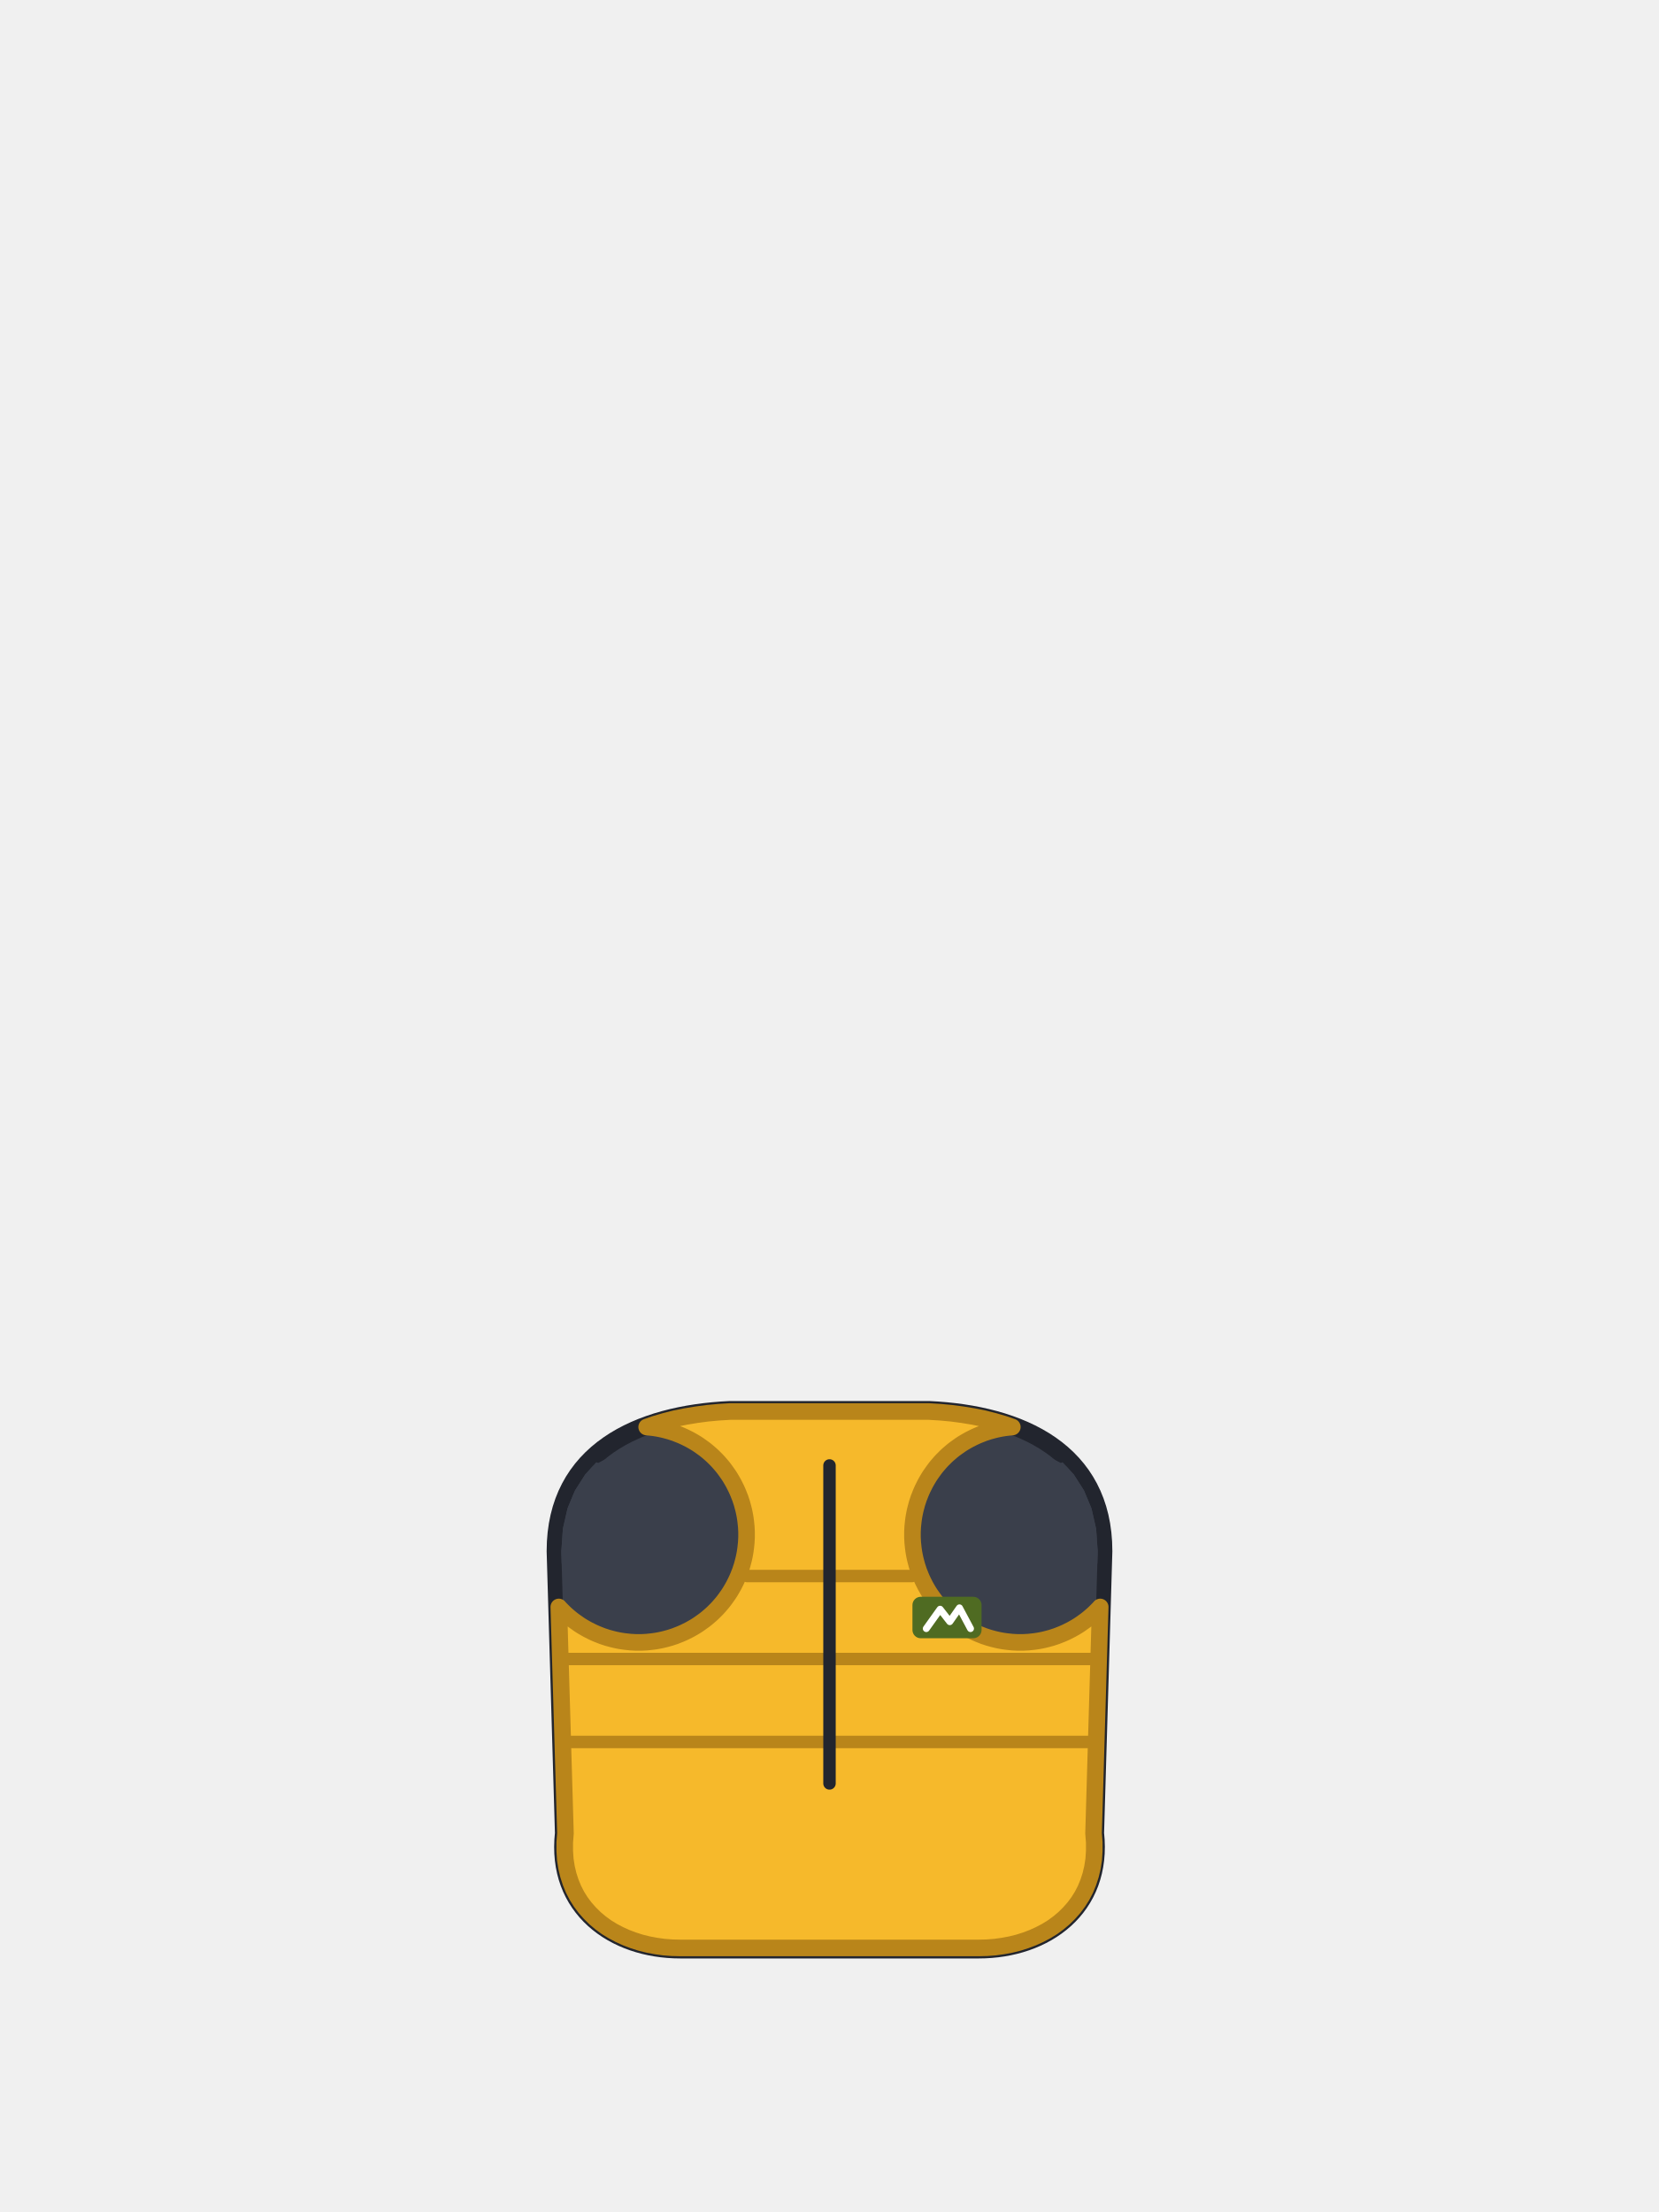
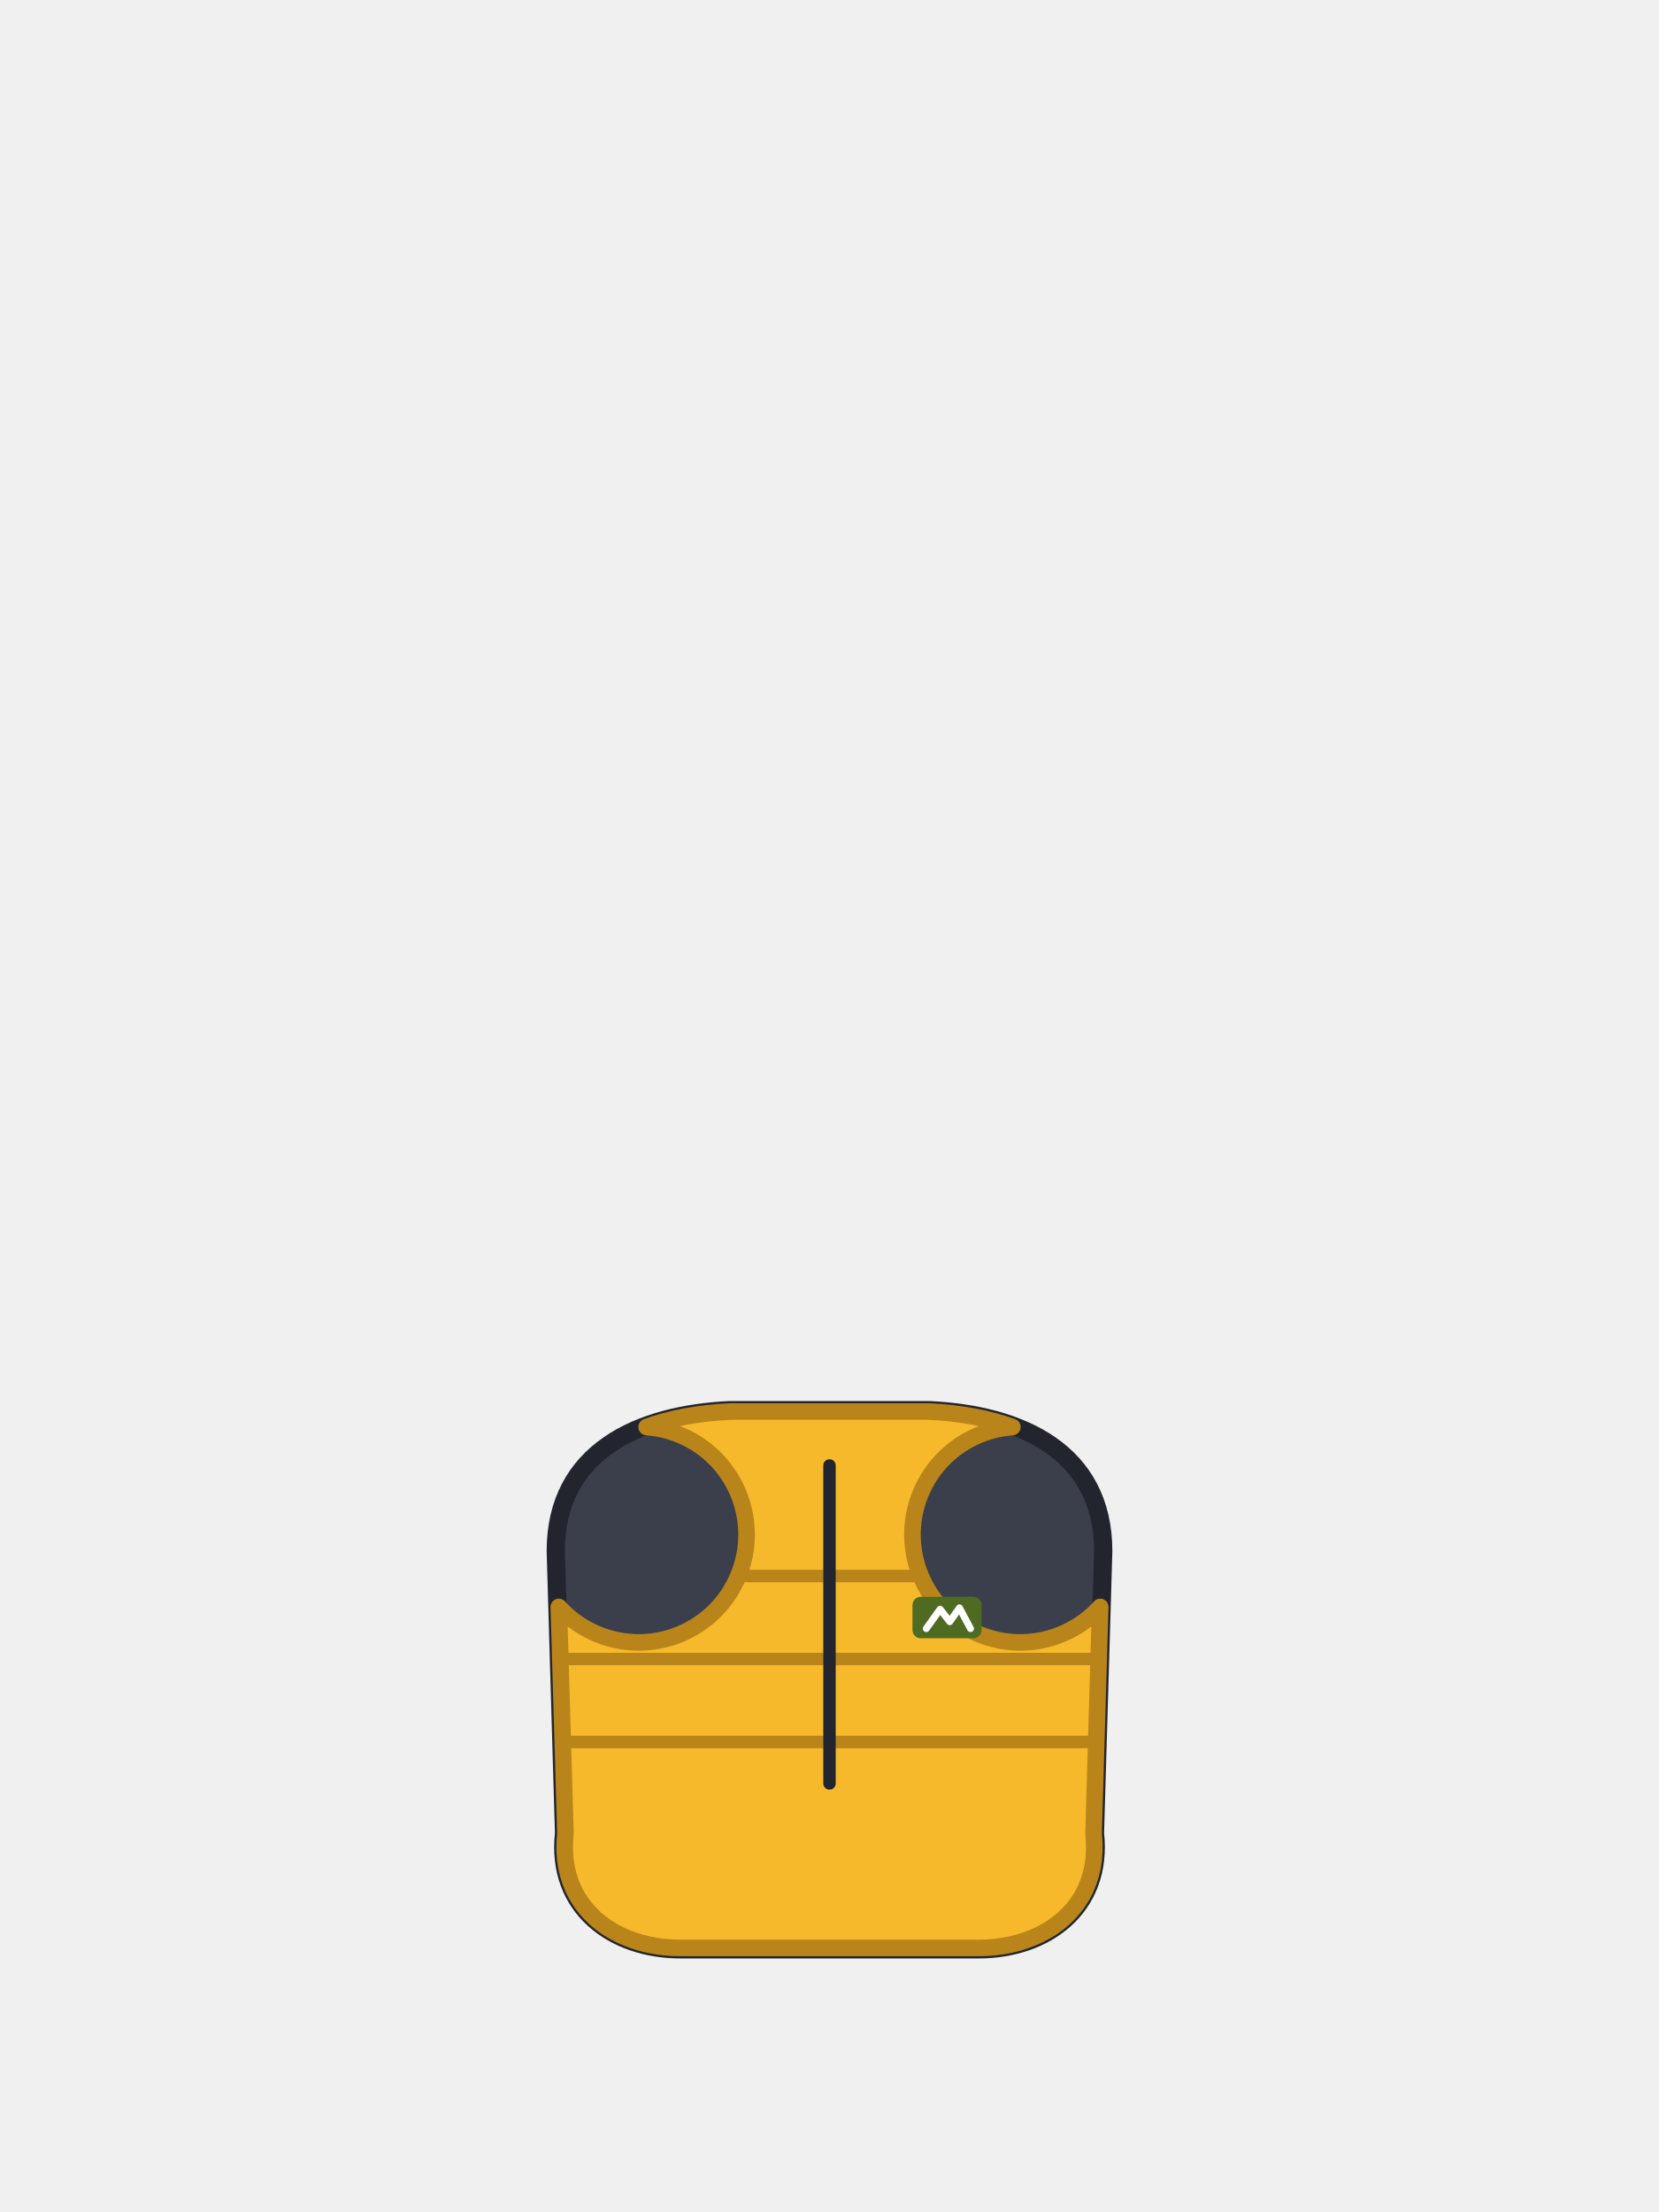
<svg xmlns="http://www.w3.org/2000/svg" viewBox="0 0 240 320">
  <circle cx="92.4" cy="222" r="11.4" fill="#3A3F4B" />
  <circle cx="147.6" cy="222" r="11.4" fill="#3A3F4B" />
  <path d="M 80.4 224.4 C 80.4 210 92.4 204.6 105.6 204 L 134.4 204 C 147.6 204.6 159.6 210 159.6 224.4 L 158.4 265.2 C 159.6 276 151.2 282 141.6 282 L 98.4 282 C 88.8 282 80.4 276 81.6 265.2 Z" fill="#3A3F4B" stroke="#22252E" stroke-width="2.64" />
-   <path d="M 104.12 219.97 L 104.07 219.68 L 104.01 219.39 L 103.94 219.11 L 103.87 218.83 L 103.79 218.55 L 103.70 218.27 L 103.60 217.99 L 103.50 217.72 L 103.39 217.45 L 103.28 217.18 L 103.16 216.91 L 103.03 216.65 L 102.89 216.39 L 102.75 216.13 L 102.61 215.88 L 102.45 215.63 L 102.29 215.39 L 102.13 215.15 L 101.96 214.91 L 101.78 214.68 L 101.60 214.45 L 101.41 214.23 L 101.22 214.01 L 101.02 213.79 L 100.81 213.59 L 100.61 213.38 L 100.39 213.18 L 100.17 212.99 L 99.95 212.80 L 99.72 212.62 L 99.49 212.44 L 99.25 212.27 L 99.01 212.11 L 98.77 211.95 L 98.52 211.79 L 98.27 211.65 L 98.01 211.51 L 97.75 211.37 L 97.49 211.24 L 97.22 211.12 L 96.95 211.01 L 96.68 210.90 L 96.41 210.80 L 96.13 210.70 L 95.85 210.61 L 95.57 210.53 L 95.29 210.46 L 95.01 210.39 L 94.72 210.33 L 94.43 210.28 L 94.15 210.23 L 93.86 210.19 L 93.57 210.16 L 93.28 210.13 L 92.98 210.11 L 92.69 210.10 L 92.40 210.10 L 92.11 210.10 L 91.82 210.11 L 91.52 210.13 L 91.23 210.16 L 90.94 210.19 L 90.65 210.23 L 90.37 210.28 L 90.08 210.33 L 89.79 210.39 L 89.51 210.46 L 89.23 210.53 L 88.95 210.61 L 88.67 210.70 L 88.39 210.80 L 88.12 210.90 L 87.85 211.01 L 87.58 211.12 L 87.31 211.24 L 87.05 211.37 L 86.79 211.51 L 86.53 211.65 L 86.28 211.79 L 86.03 211.95 L 85.79 212.11 L 85.69 212.18 L 84.67 213.30 L 84.64 213.33 L 84.62 213.37 L 83.22 215.56 L 83.19 215.60 L 83.18 215.63 L 82.85 216.40 L 82.13 218.14 L 82.12 218.18 L 82.10 218.22 L 81.72 219.88 L 81.45 221.07 L 81.44 221.10 L 81.43 221.14 L 81.23 224.06 L 81.20 224.39 L 81.20 224.44 L 81.21 224.68 L 81.25 226.16 L 81.30 226.28 L 81.41 226.55 L 81.52 226.82 L 81.64 227.09 L 81.77 227.35 L 81.91 227.61 L 82.05 227.87 L 82.19 228.12 L 82.35 228.37 L 82.51 228.61 L 82.67 228.85 L 82.84 229.09 L 83.02 229.32 L 83.20 229.55 L 83.39 229.77 L 83.58 229.99 L 83.78 230.21 L 83.99 230.41 L 84.19 230.62 L 84.41 230.82 L 84.63 231.01 L 84.85 231.20 L 85.08 231.38 L 85.31 231.56 L 85.55 231.73 L 85.79 231.89 L 86.03 232.05 L 86.28 232.21 L 86.53 232.35 L 86.79 232.49 L 87.05 232.63 L 87.31 232.76 L 87.58 232.88 L 87.85 232.99 L 88.12 233.10 L 88.39 233.20 L 88.67 233.30 L 88.95 233.39 L 89.23 233.47 L 89.51 233.54 L 89.79 233.61 L 90.08 233.67 L 90.37 233.72 L 90.65 233.77 L 90.94 233.81 L 91.23 233.84 L 91.52 233.87 L 91.82 233.89 L 92.11 233.90 L 92.40 233.90 L 92.69 233.90 L 92.98 233.89 L 93.28 233.87 L 93.57 233.84 L 93.86 233.81 L 94.15 233.77 L 94.43 233.72 L 94.72 233.67 L 95.01 233.61 L 95.29 233.54 L 95.57 233.47 L 95.85 233.39 L 96.13 233.30 L 96.41 233.20 L 96.68 233.10 L 96.95 232.99 L 97.22 232.88 L 97.49 232.76 L 97.75 232.63 L 98.01 232.49 L 98.10 232.44 L 99.29 230.97 L 99.31 230.95 L 100.60 229.13 L 100.62 229.09 L 100.62 229.09 L 101.12 228.26 L 101.72 227.25 L 101.74 227.22 L 102.67 225.36 L 102.69 225.32 L 103.31 223.76 L 103.44 223.44 L 103.44 223.44 L 103.45 223.40 L 104.03 221.49 L 104.04 221.45 L 104.06 221.35 L 104.22 220.59 L 104.17 220.25 Z" fill="#3A3F4B" />
-   <path d="M 95.31 214.66 L 92.63 213.85 L 92.59 213.85 L 90.07 213.00 L 90.04 212.98 L 87.45 212.01 L 87.42 212.00 L 86.27 211.54 L 86.11 211.70 L 84.67 213.30 L 84.64 213.33 L 84.62 213.37 L 83.22 215.56 L 83.19 215.60 L 83.18 215.63 L 82.85 216.40 L 82.13 218.14 L 82.12 218.18 L 82.10 218.22 L 81.72 219.88 L 81.45 221.07 L 81.44 221.10 L 81.43 221.14 L 81.23 224.06 L 81.20 224.39 L 81.20 224.44 L 81.63 239.07 L 81.64 239.11 L 81.64 239.16 L 81.66 239.21 L 81.68 239.26 L 81.70 239.30 L 81.73 239.34 L 81.76 239.38 L 81.79 239.42 L 81.83 239.45 L 81.87 239.48 L 81.91 239.50 L 81.96 239.52 L 82.00 239.53 L 82.05 239.54 L 82.10 239.55 L 82.15 239.55 L 82.20 239.55 L 82.57 239.50 L 82.58 239.49 L 84.20 239.24 L 84.62 239.17 L 84.63 239.17 L 85.19 239.07 L 86.49 238.84 L 86.51 238.83 L 87.64 238.60 L 88.20 238.48 L 88.22 238.48 L 89.74 238.11 L 89.76 238.11 L 91.11 237.72 L 91.14 237.72 L 91.78 237.50 L 92.32 237.32 L 92.35 237.31 L 92.87 237.09 L 93.35 236.89 L 93.39 236.87 L 94.10 236.51 L 94.23 236.44 L 94.27 236.42 L 94.31 236.39 L 94.35 236.36 L 96.16 234.60 L 96.18 234.58 L 97.38 233.28 L 97.82 232.80 L 97.84 232.77 L 98.71 231.70 L 99.29 230.97 L 99.31 230.95 L 100.60 229.13 L 100.62 229.09 L 101.12 228.26 L 101.72 227.25 L 101.74 227.22 L 102.67 225.36 L 102.69 225.32 L 103.31 223.76 L 103.44 223.44 L 103.45 223.40 L 104.03 221.49 L 104.04 221.45 L 104.44 219.53 L 104.45 219.48 L 104.62 217.92 L 104.67 217.54 L 104.67 217.50 L 104.69 216.79 L 103.40 216.57 L 103.37 216.56 L 100.61 216.00 L 100.58 216.00 L 97.97 215.38 L 97.94 215.38 L 95.34 214.68 Z" fill="#3A3F4B" />
-   <path d="M 153.97 211.95 L 153.72 211.79 L 153.47 211.65 L 153.21 211.51 L 152.95 211.37 L 152.69 211.24 L 152.42 211.12 L 152.15 211.01 L 151.88 210.90 L 151.61 210.80 L 151.33 210.70 L 151.05 210.61 L 150.77 210.53 L 150.49 210.46 L 150.21 210.39 L 149.92 210.33 L 149.63 210.28 L 149.35 210.23 L 149.06 210.19 L 148.77 210.16 L 148.48 210.13 L 148.18 210.11 L 147.89 210.10 L 147.60 210.10 L 147.31 210.10 L 147.02 210.11 L 146.72 210.13 L 146.43 210.16 L 146.14 210.19 L 145.85 210.23 L 145.57 210.28 L 145.28 210.33 L 144.99 210.39 L 144.71 210.46 L 144.43 210.53 L 144.15 210.61 L 143.87 210.70 L 143.59 210.80 L 143.32 210.90 L 143.05 211.01 L 142.78 211.12 L 142.51 211.24 L 142.25 211.37 L 141.99 211.51 L 141.73 211.65 L 141.48 211.79 L 141.23 211.95 L 140.99 212.11 L 140.75 212.27 L 140.51 212.44 L 140.28 212.62 L 140.05 212.80 L 139.83 212.99 L 139.61 213.18 L 139.39 213.38 L 139.19 213.59 L 138.98 213.79 L 138.78 214.01 L 138.59 214.23 L 138.40 214.45 L 138.22 214.68 L 138.04 214.91 L 137.87 215.15 L 137.71 215.39 L 137.55 215.63 L 137.39 215.88 L 137.25 216.13 L 137.11 216.39 L 136.97 216.65 L 136.84 216.91 L 136.72 217.18 L 136.61 217.45 L 136.50 217.72 L 136.40 217.99 L 136.30 218.27 L 136.21 218.55 L 136.13 218.83 L 136.06 219.11 L 135.99 219.39 L 135.93 219.68 L 135.88 219.97 L 135.83 220.25 L 135.78 220.59 L 135.96 221.45 L 135.96 221.45 L 135.97 221.49 L 135.98 221.52 L 136.55 223.40 L 136.56 223.44 L 137.31 225.32 L 137.33 225.36 L 137.63 225.96 L 138.26 227.22 L 138.28 227.25 L 139.38 229.09 L 139.40 229.13 L 140.07 230.07 L 140.69 230.95 L 140.71 230.97 L 141.22 231.61 L 141.90 232.44 L 141.99 232.49 L 142.25 232.63 L 142.51 232.76 L 142.78 232.88 L 143.05 232.99 L 143.32 233.10 L 143.59 233.20 L 143.87 233.30 L 144.15 233.39 L 144.43 233.47 L 144.71 233.54 L 144.99 233.61 L 145.28 233.67 L 145.57 233.72 L 145.85 233.77 L 146.14 233.81 L 146.43 233.84 L 146.72 233.87 L 147.02 233.89 L 147.31 233.90 L 147.60 233.90 L 147.89 233.90 L 148.18 233.89 L 148.48 233.87 L 148.77 233.84 L 149.06 233.81 L 149.35 233.77 L 149.63 233.72 L 149.92 233.67 L 150.21 233.61 L 150.49 233.54 L 150.77 233.47 L 151.05 233.39 L 151.33 233.30 L 151.61 233.20 L 151.88 233.10 L 152.15 232.99 L 152.42 232.88 L 152.69 232.76 L 152.95 232.63 L 153.21 232.49 L 153.47 232.35 L 153.72 232.21 L 153.97 232.05 L 154.21 231.89 L 154.45 231.73 L 154.69 231.56 L 154.92 231.38 L 155.15 231.20 L 155.37 231.01 L 155.59 230.82 L 155.81 230.62 L 156.01 230.41 L 156.22 230.21 L 156.42 229.99 L 156.61 229.77 L 156.80 229.55 L 156.98 229.32 L 157.16 229.09 L 157.33 228.85 L 157.49 228.61 L 157.65 228.37 L 157.81 228.12 L 157.95 227.87 L 158.09 227.61 L 158.23 227.35 L 158.36 227.09 L 158.48 226.82 L 158.59 226.55 L 158.70 226.28 L 158.75 226.16 L 158.80 224.44 L 158.80 224.39 L 158.74 223.58 L 158.57 221.14 L 158.56 221.10 L 158.55 221.07 L 157.90 218.22 L 157.88 218.18 L 157.87 218.14 L 156.82 215.63 L 156.81 215.60 L 156.78 215.56 L 155.38 213.37 L 155.36 213.33 L 155.33 213.30 L 154.31 212.18 L 154.21 212.11 Z" fill="#3A3F4B" />
-   <path d="M 139.39 216.00 L 136.63 216.56 L 136.60 216.57 L 135.31 216.79 L 135.33 217.50 L 135.33 217.54 L 135.55 219.48 L 135.56 219.53 L 135.96 221.45 L 135.97 221.49 L 135.98 221.52 L 136.55 223.40 L 136.56 223.44 L 137.31 225.32 L 137.33 225.36 L 137.63 225.96 L 138.26 227.22 L 138.28 227.25 L 139.38 229.09 L 139.40 229.13 L 140.07 230.07 L 140.69 230.95 L 140.71 230.97 L 142.16 232.77 L 142.18 232.80 L 143.20 233.90 L 143.82 234.58 L 143.84 234.60 L 145.65 236.36 L 145.69 236.39 L 145.73 236.42 L 145.77 236.44 L 145.86 236.49 L 146.61 236.87 L 146.65 236.89 L 147.24 237.14 L 147.65 237.31 L 147.68 237.32 L 148.09 237.45 L 148.86 237.72 L 148.89 237.72 L 150.14 238.08 L 150.24 238.11 L 150.26 238.11 L 150.39 238.14 L 151.78 238.48 L 151.80 238.48 L 153.49 238.83 L 153.51 238.84 L 155.37 239.17 L 155.38 239.17 L 156.28 239.31 L 157.42 239.49 L 157.43 239.50 L 157.80 239.55 L 157.85 239.55 L 157.90 239.55 L 157.95 239.54 L 158.00 239.53 L 158.04 239.52 L 158.09 239.50 L 158.13 239.48 L 158.17 239.45 L 158.21 239.42 L 158.24 239.38 L 158.27 239.34 L 158.30 239.30 L 158.32 239.26 L 158.34 239.21 L 158.36 239.16 L 158.36 239.11 L 158.37 239.07 L 158.80 224.44 L 158.80 224.39 L 158.74 223.58 L 158.57 221.14 L 158.56 221.10 L 158.55 221.07 L 157.90 218.22 L 157.88 218.18 L 157.87 218.14 L 156.82 215.63 L 156.81 215.60 L 156.78 215.56 L 155.38 213.37 L 155.36 213.33 L 155.33 213.30 L 154.21 212.07 L 153.73 211.54 L 152.58 212.00 L 152.55 212.01 L 149.96 212.98 L 149.93 213.00 L 147.41 213.85 L 147.37 213.85 L 144.69 214.66 L 144.66 214.68 L 142.06 215.38 L 142.03 215.38 L 139.42 216.00 Z" fill="#3A3F4B" />
  <path d="M 81.80 265.19 L 81.80 265.22 L 81.70 266.53 L 81.70 267.79 L 81.78 269.00 L 81.96 270.16 L 82.22 271.26 L 82.56 272.31 L 82.97 273.31 L 83.46 274.26 L 84.02 275.15 L 84.65 275.99 L 85.34 276.77 L 86.08 277.50 L 86.89 278.18 L 87.74 278.80 L 88.65 279.36 L 89.60 279.86 L 90.59 280.31 L 91.62 280.70 L 92.69 281.04 L 93.78 281.31 L 94.90 281.52 L 96.05 281.68 L 97.22 281.77 L 98.40 281.80 L 141.60 281.80 L 142.78 281.77 L 143.95 281.68 L 145.10 281.52 L 146.22 281.31 L 147.31 281.04 L 148.38 280.70 L 149.41 280.31 L 150.40 279.86 L 151.35 279.36 L 152.26 278.80 L 153.11 278.18 L 153.92 277.50 L 154.66 276.77 L 155.35 275.99 L 155.98 275.15 L 156.54 274.26 L 157.03 273.31 L 157.44 272.31 L 157.78 271.26 L 158.04 270.16 L 158.22 269.00 L 158.30 267.79 L 158.30 266.53 L 158.20 265.22 L 158.20 265.19 L 159.16 232.47 L 159.16 232.48 L 158.90 232.76 L 158.63 233.03 L 158.36 233.30 L 158.08 233.56 L 157.79 233.81 L 157.50 234.06 L 157.20 234.30 L 156.89 234.53 L 156.58 234.75 L 156.27 234.97 L 155.95 235.18 L 155.62 235.38 L 155.29 235.57 L 154.95 235.76 L 154.61 235.93 L 154.27 236.10 L 153.92 236.26 L 153.57 236.41 L 153.21 236.55 L 152.86 236.69 L 152.49 236.81 L 152.13 236.93 L 151.76 237.03 L 151.39 237.13 L 151.02 237.22 L 150.64 237.30 L 150.27 237.37 L 149.89 237.43 L 149.51 237.48 L 149.13 237.52 L 148.75 237.56 L 148.37 237.58 L 147.98 237.60 L 147.60 237.60 L 147.22 237.60 L 146.83 237.58 L 146.45 237.56 L 146.07 237.52 L 145.69 237.48 L 145.31 237.43 L 144.93 237.37 L 144.56 237.30 L 144.18 237.22 L 143.81 237.13 L 143.44 237.03 L 143.07 236.93 L 142.71 236.81 L 142.34 236.69 L 141.99 236.55 L 141.63 236.41 L 141.28 236.26 L 140.93 236.10 L 140.59 235.93 L 140.25 235.76 L 139.91 235.57 L 139.58 235.38 L 139.25 235.18 L 138.93 234.97 L 138.62 234.75 L 138.31 234.53 L 138.00 234.30 L 137.70 234.06 L 137.41 233.81 L 137.12 233.56 L 136.84 233.30 L 136.57 233.03 L 136.30 232.76 L 136.04 232.48 L 135.79 232.19 L 135.54 231.90 L 135.30 231.60 L 135.07 231.29 L 134.85 230.98 L 134.63 230.67 L 134.42 230.35 L 134.22 230.02 L 134.03 229.69 L 133.84 229.35 L 133.67 229.01 L 133.50 228.67 L 133.34 228.32 L 133.19 227.97 L 133.05 227.61 L 132.91 227.26 L 132.79 226.89 L 132.67 226.53 L 132.57 226.16 L 132.47 225.79 L 132.38 225.42 L 132.30 225.04 L 132.23 224.67 L 132.17 224.29 L 132.12 223.91 L 132.08 223.53 L 132.04 223.15 L 132.02 222.77 L 132.00 222.38 L 132.00 222.00 L 132.00 221.62 L 132.02 221.23 L 132.04 220.85 L 132.08 220.47 L 132.12 220.09 L 132.17 219.71 L 132.23 219.33 L 132.30 218.96 L 132.38 218.58 L 132.47 218.21 L 132.57 217.84 L 132.67 217.47 L 132.79 217.11 L 132.91 216.74 L 133.05 216.39 L 133.19 216.03 L 133.34 215.68 L 133.50 215.33 L 133.67 214.99 L 133.84 214.65 L 134.03 214.31 L 134.22 213.98 L 134.42 213.65 L 134.63 213.33 L 134.85 213.02 L 135.07 212.71 L 135.30 212.40 L 135.54 212.10 L 135.79 211.81 L 136.04 211.52 L 136.30 211.24 L 136.57 210.97 L 136.84 210.70 L 137.12 210.44 L 137.41 210.19 L 137.70 209.94 L 138.00 209.70 L 138.31 209.47 L 138.62 209.25 L 138.93 209.03 L 139.25 208.82 L 139.58 208.62 L 139.91 208.43 L 140.25 208.24 L 140.59 208.07 L 140.93 207.90 L 141.28 207.74 L 141.63 207.59 L 141.99 207.45 L 142.34 207.31 L 142.71 207.19 L 143.07 207.07 L 143.44 206.97 L 143.81 206.87 L 144.18 206.78 L 144.56 206.70 L 144.93 206.63 L 145.31 206.57 L 145.69 206.52 L 146.07 206.48 L 146.45 206.44 L 145.31 206.04 L 143.85 205.61 L 142.35 205.23 L 140.81 204.92 L 139.24 204.66 L 137.65 204.45 L 136.03 204.30 L 134.39 204.20 L 105.61 204.20 L 103.97 204.30 L 102.35 204.45 L 100.76 204.66 L 99.19 204.92 L 97.65 205.23 L 96.15 205.61 L 94.69 206.04 L 93.55 206.44 L 93.93 206.48 L 94.31 206.52 L 94.69 206.57 L 95.07 206.63 L 95.44 206.70 L 95.82 206.78 L 96.19 206.87 L 96.56 206.97 L 96.93 207.07 L 97.29 207.19 L 97.66 207.31 L 98.01 207.45 L 98.37 207.59 L 98.72 207.74 L 99.07 207.90 L 99.41 208.07 L 99.75 208.24 L 100.09 208.43 L 100.42 208.62 L 100.75 208.82 L 101.07 209.03 L 101.38 209.25 L 101.69 209.47 L 102.00 209.70 L 102.30 209.94 L 102.59 210.19 L 102.88 210.44 L 103.16 210.70 L 103.43 210.97 L 103.70 211.24 L 103.96 211.52 L 104.21 211.81 L 104.46 212.10 L 104.70 212.40 L 104.93 212.71 L 105.15 213.02 L 105.37 213.33 L 105.58 213.65 L 105.78 213.98 L 105.97 214.31 L 106.16 214.65 L 106.33 214.99 L 106.50 215.33 L 106.66 215.68 L 106.81 216.03 L 106.95 216.39 L 107.09 216.74 L 107.21 217.11 L 107.33 217.47 L 107.43 217.84 L 107.53 218.21 L 107.62 218.58 L 107.70 218.96 L 107.77 219.33 L 107.83 219.71 L 107.88 220.09 L 107.92 220.47 L 107.96 220.85 L 107.98 221.23 L 108.00 221.62 L 108.00 222.00 L 108.00 222.38 L 107.98 222.77 L 107.96 223.15 L 107.92 223.53 L 107.88 223.91 L 107.83 224.29 L 107.77 224.67 L 107.70 225.04 L 107.62 225.42 L 107.53 225.79 L 107.43 226.16 L 107.33 226.53 L 107.21 226.89 L 107.09 227.26 L 106.95 227.61 L 106.81 227.97 L 106.66 228.32 L 106.50 228.67 L 106.33 229.01 L 106.16 229.35 L 105.97 229.69 L 105.78 230.02 L 105.58 230.35 L 105.37 230.67 L 105.15 230.98 L 104.93 231.29 L 104.70 231.60 L 104.46 231.90 L 104.21 232.19 L 103.96 232.48 L 103.70 232.76 L 103.43 233.03 L 103.16 233.30 L 102.88 233.56 L 102.59 233.81 L 102.30 234.06 L 102.00 234.30 L 101.69 234.53 L 101.38 234.75 L 101.07 234.97 L 100.75 235.18 L 100.42 235.38 L 100.09 235.57 L 99.75 235.76 L 99.41 235.93 L 99.07 236.10 L 98.72 236.26 L 98.37 236.41 L 98.01 236.55 L 97.66 236.69 L 97.29 236.81 L 96.93 236.93 L 96.56 237.03 L 96.19 237.13 L 95.82 237.22 L 95.44 237.30 L 95.07 237.37 L 94.69 237.43 L 94.31 237.48 L 93.93 237.52 L 93.55 237.56 L 93.17 237.58 L 92.78 237.60 L 92.40 237.60 L 92.02 237.60 L 91.63 237.58 L 91.25 237.56 L 90.87 237.52 L 90.49 237.48 L 90.11 237.43 L 89.73 237.37 L 89.36 237.30 L 88.98 237.22 L 88.61 237.13 L 88.24 237.03 L 87.87 236.93 L 87.51 236.81 L 87.14 236.69 L 86.79 236.55 L 86.43 236.41 L 86.08 236.26 L 85.73 236.10 L 85.39 235.93 L 85.05 235.76 L 84.71 235.57 L 84.38 235.38 L 84.05 235.18 L 83.73 234.97 L 83.42 234.75 L 83.11 234.53 L 82.80 234.30 L 82.50 234.06 L 82.21 233.81 L 81.92 233.56 L 81.64 233.30 L 81.37 233.03 L 81.10 232.76 L 80.84 232.48 L 80.84 232.47 Z" fill="#F6B92B" stroke="#B9851A" stroke-width="2.4" stroke-linejoin="round" />
  <path d="M 108.09 228.00 L 131.91 228.00" fill="none" stroke="#B9851A" stroke-width="1.8" stroke-linecap="round" />
  <path d="M 82.26 240.00 L 157.74 240.00" fill="none" stroke="#B9851A" stroke-width="1.8" stroke-linecap="round" />
  <path d="M 82.61 252.00 L 157.39 252.00" fill="none" stroke="#B9851A" stroke-width="1.8" stroke-linecap="round" />
  <path d="M 120 212 L 120 258" fill="none" stroke="#22252E" stroke-width="1.8" stroke-linecap="round" />
  <rect x="132" y="231" width="10" height="6" rx="1.2" fill="#4F6B22" />
  <path d="M 134 235.6 L 136 232.8 L 137.4 234.6 L 138.8 232.6 L 140.4 235.6" fill="none" stroke="#FFFFFF" stroke-width="1" stroke-linecap="round" stroke-linejoin="round" />
</svg>
